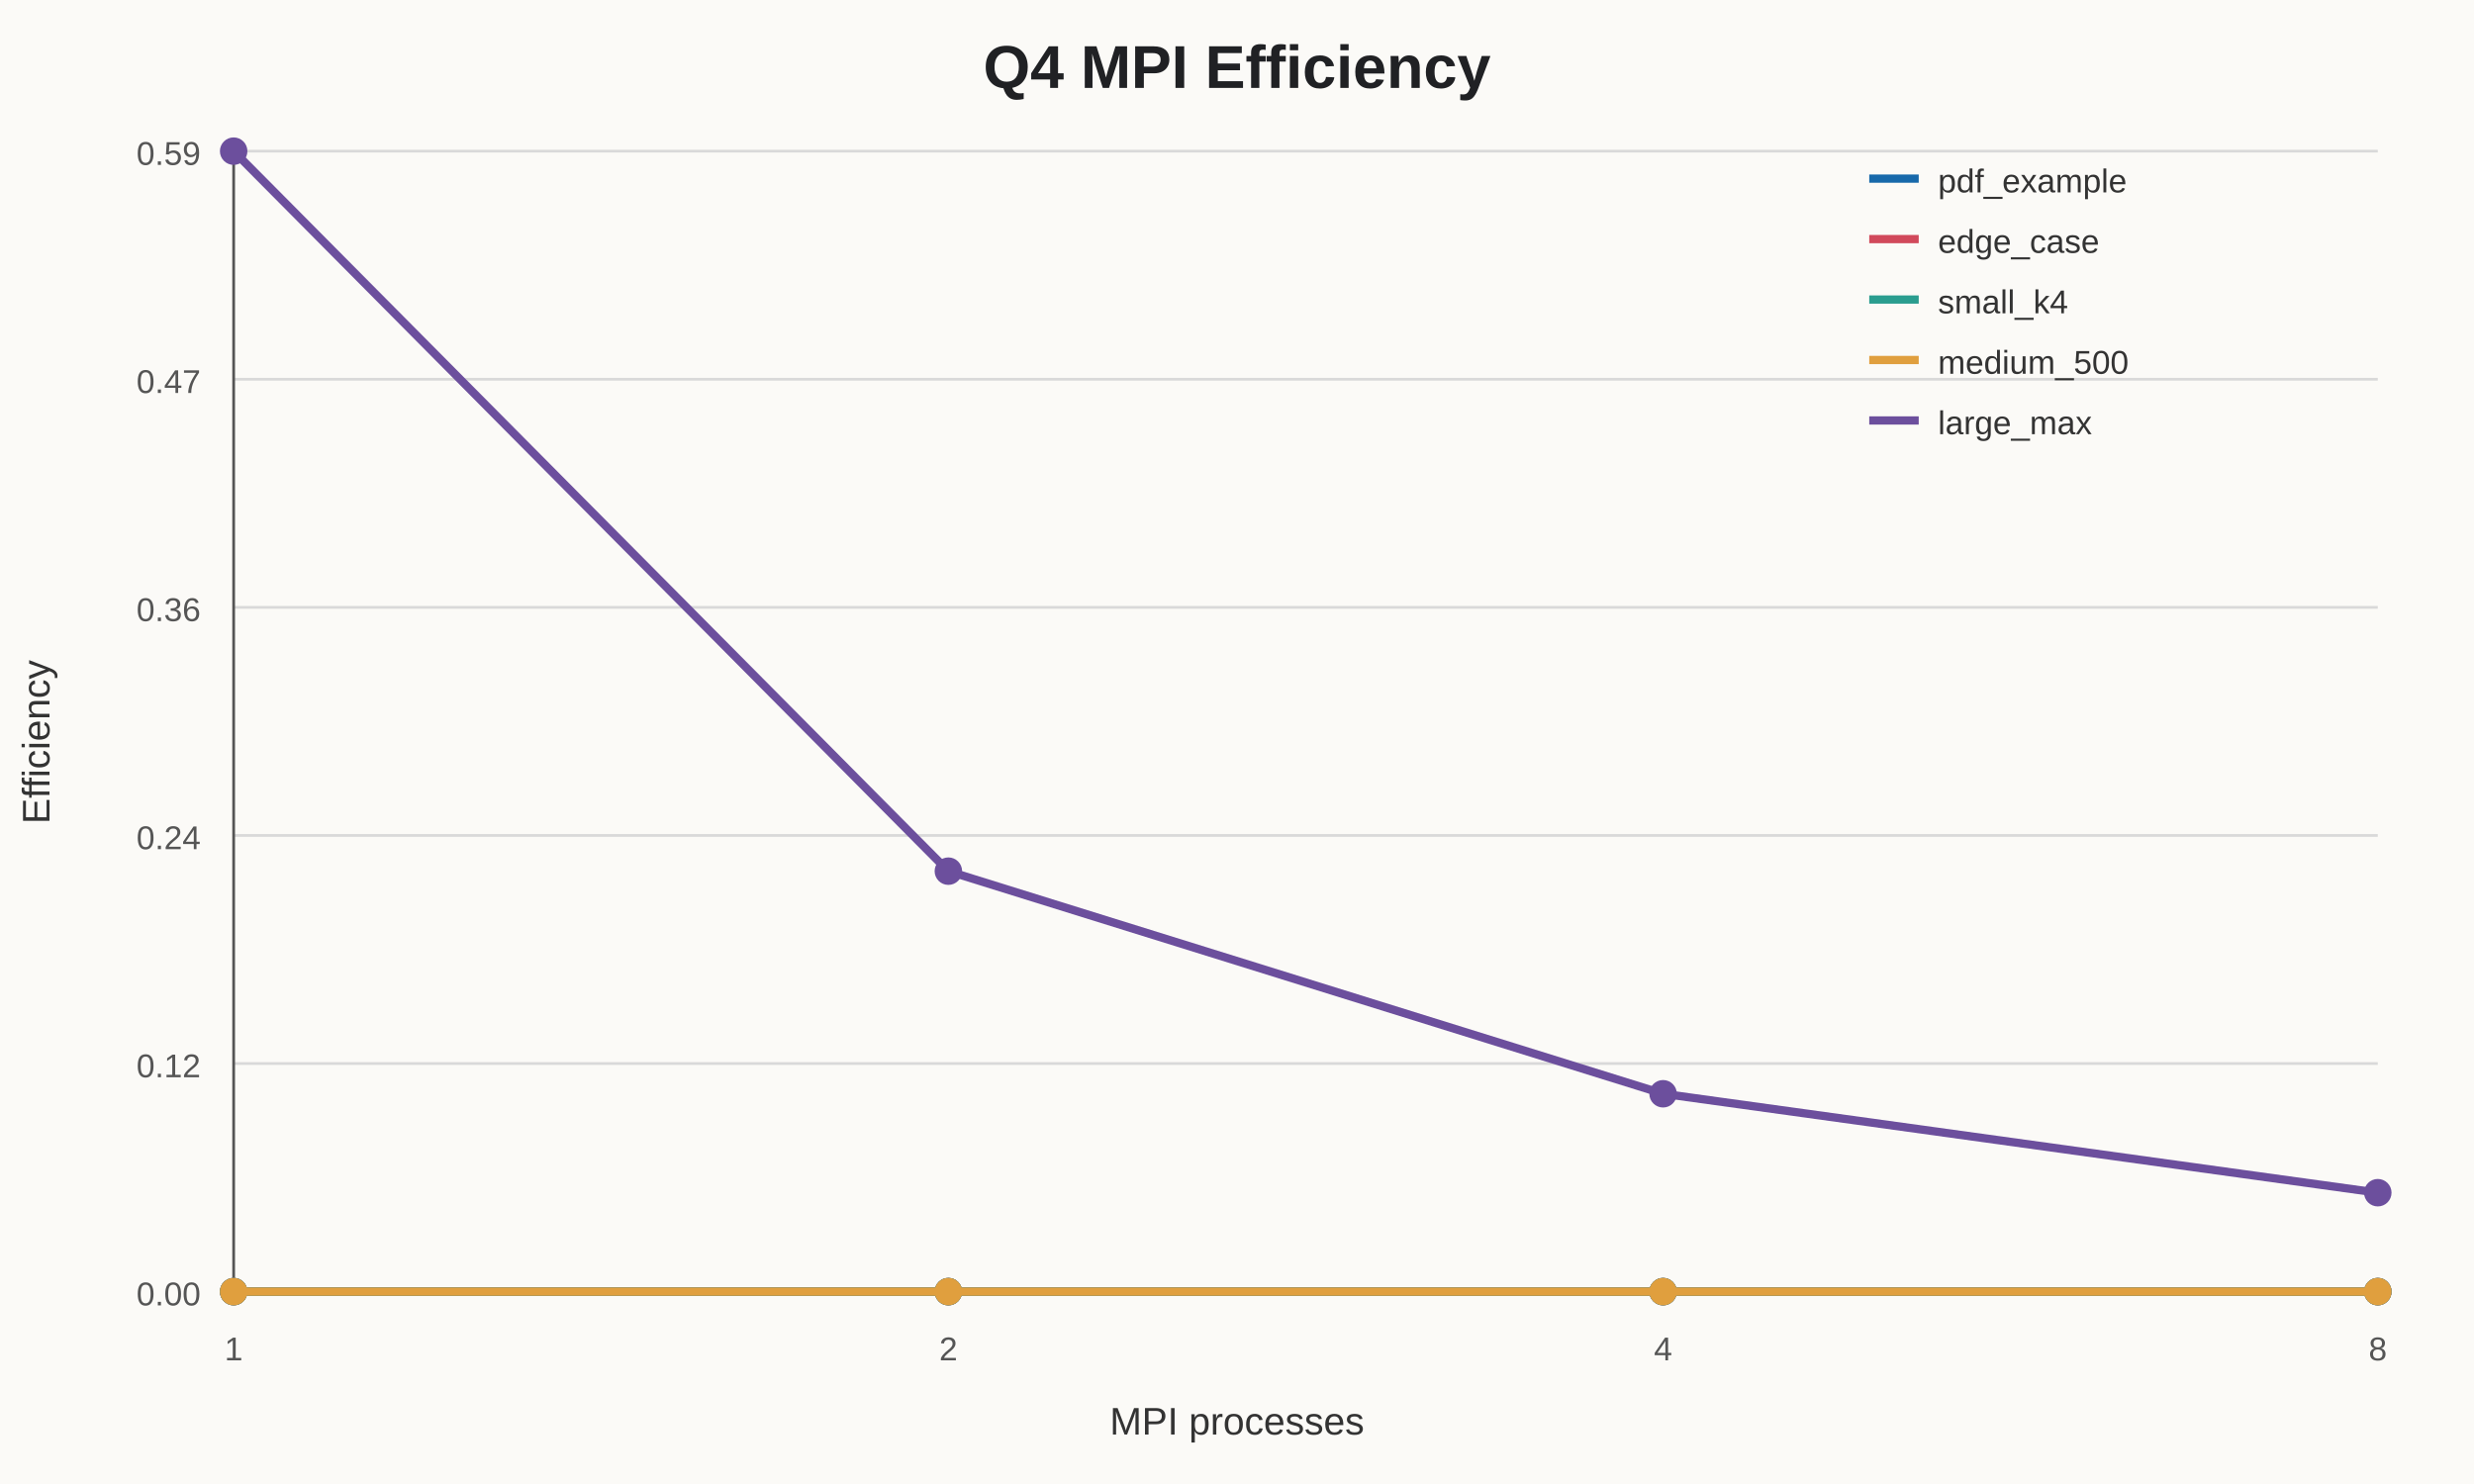
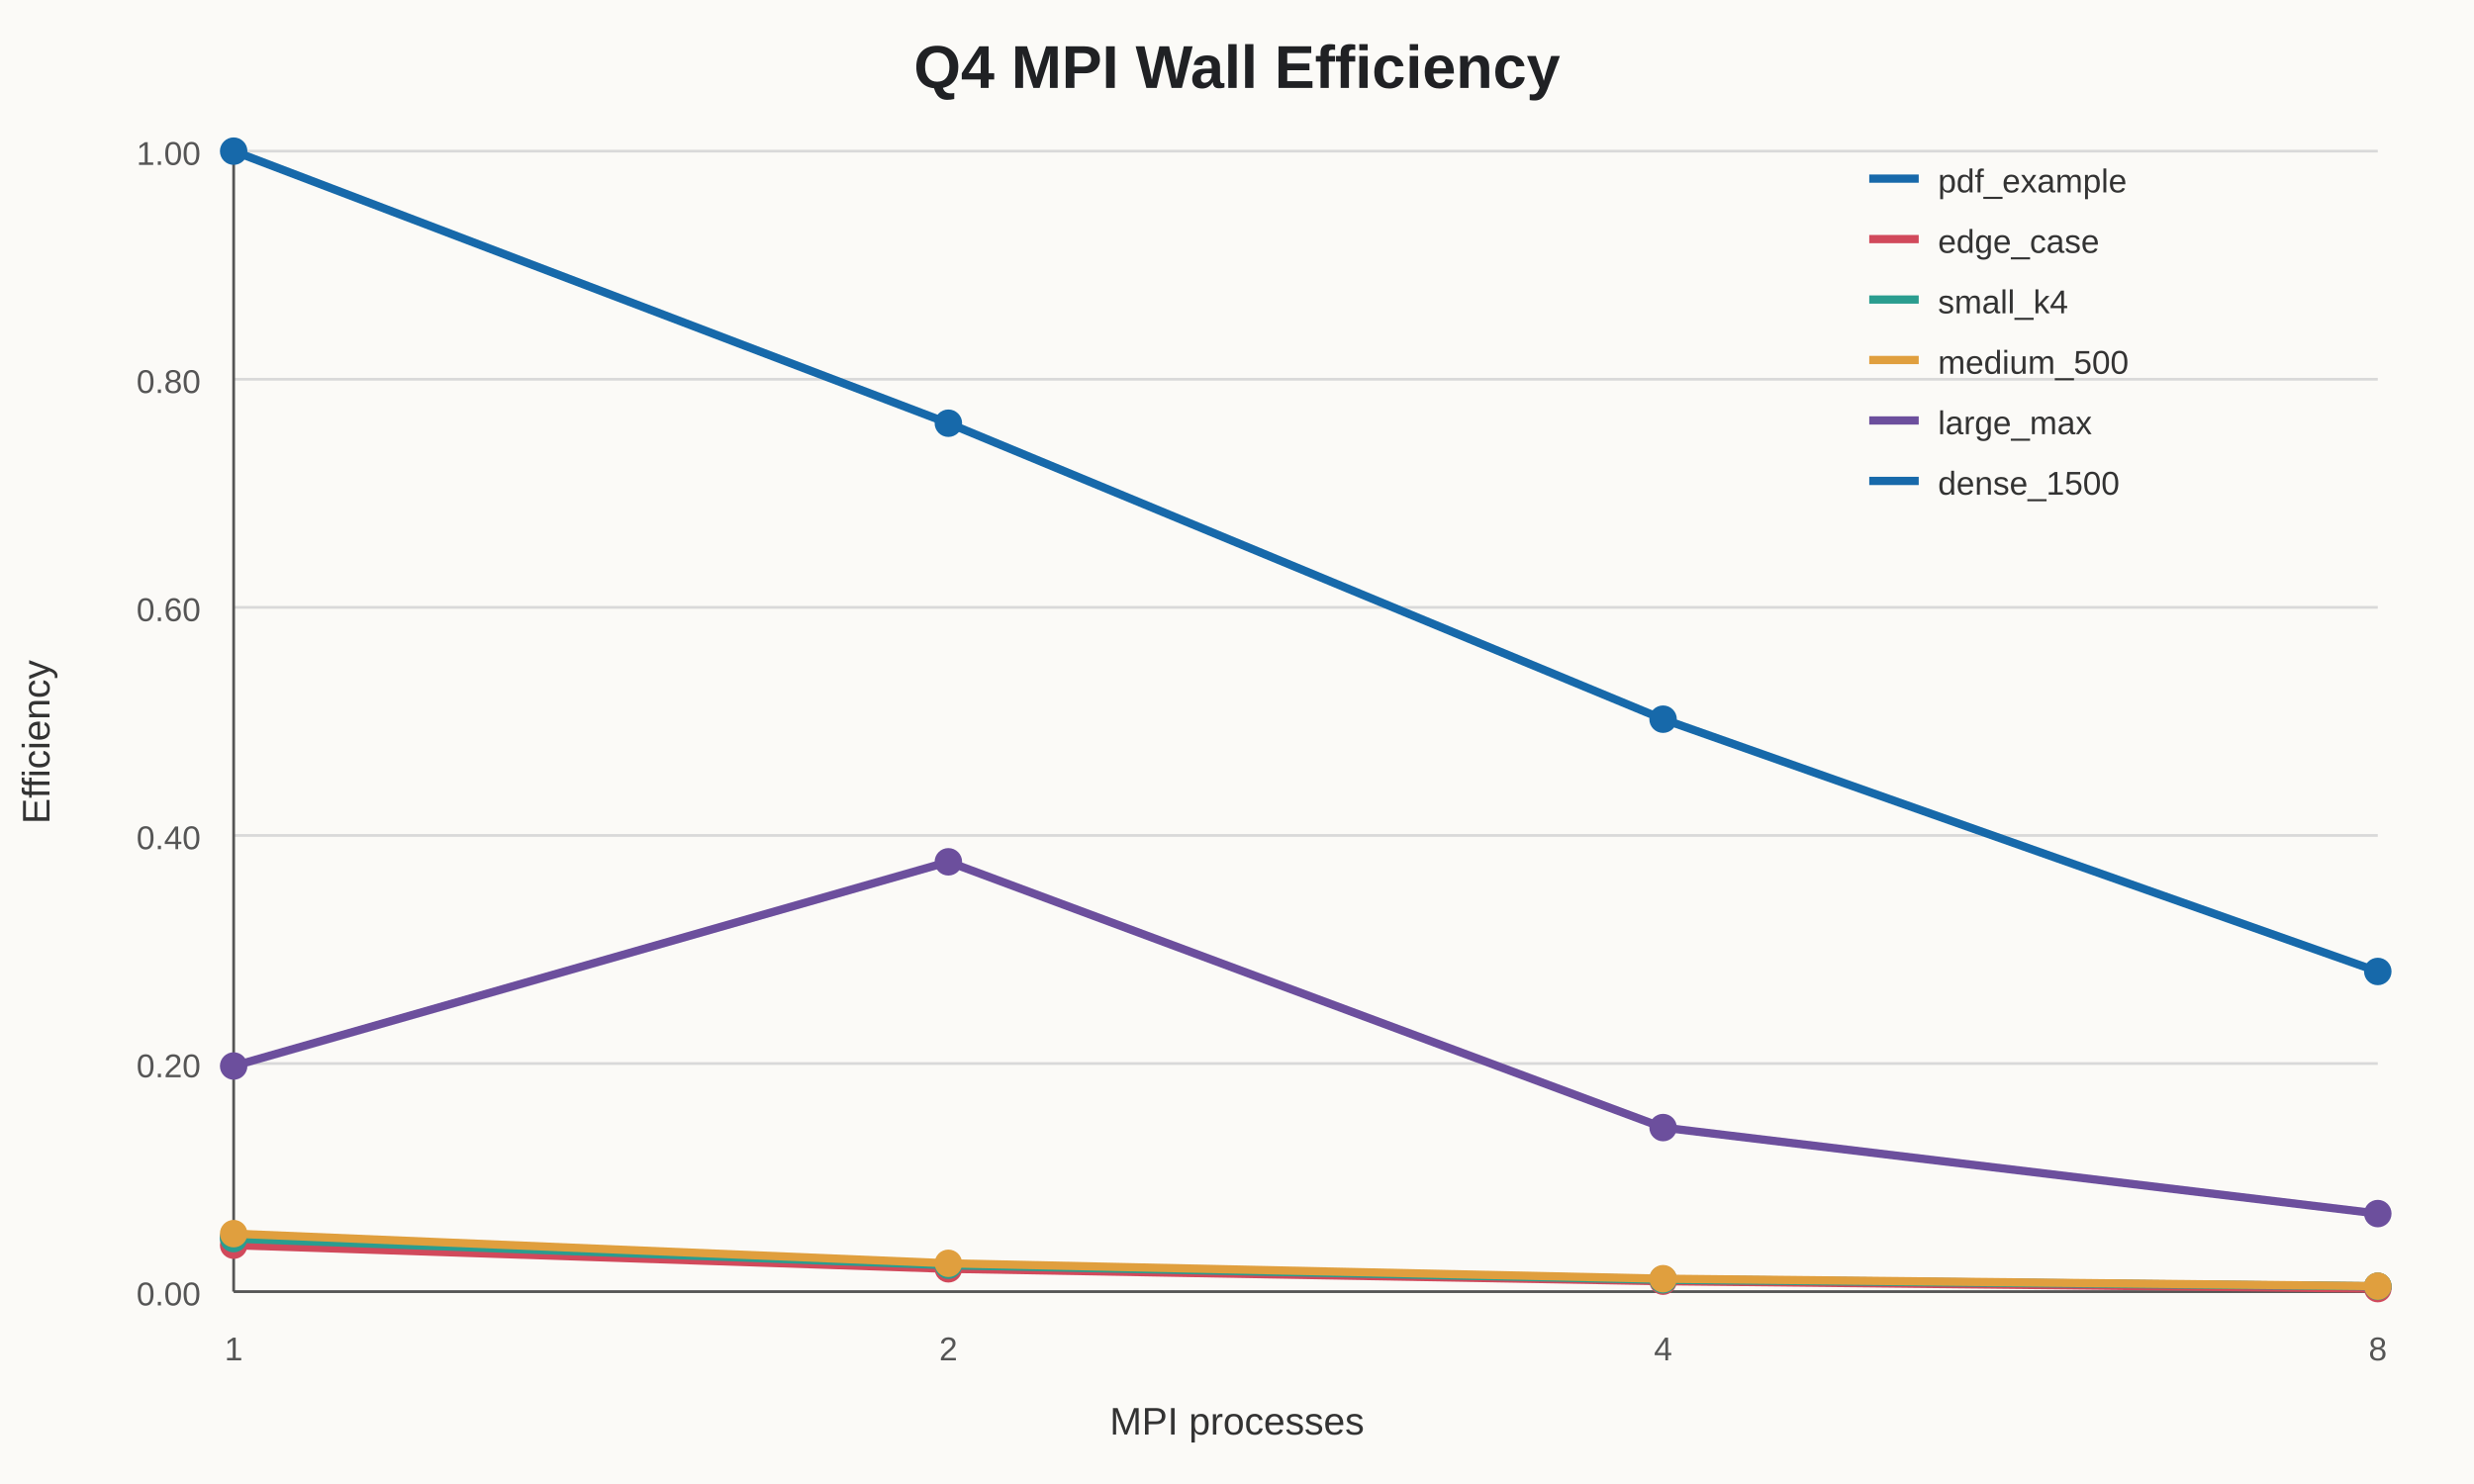
<svg xmlns="http://www.w3.org/2000/svg" width="900" height="540" viewBox="0 0 900 540">
  <rect width="100%" height="100%" fill="#fbfaf7" />
-   <text x="450.0" y="32" text-anchor="middle" font-family="Arial" font-size="22" font-weight="bold" fill="#202124">Q4 MPI Efficiency</text>
+   <text x="450.0" y="32" text-anchor="middle" font-family="Arial" font-size="22" font-weight="bold" fill="#202124">Q4 MPI Wall Efficiency</text>
  <line x1="85" y1="470.0" x2="865" y2="470.0" stroke="#d9d9d9" />
  <text x="73" y="475.0" text-anchor="end" font-family="Arial" font-size="12" fill="#555">0.00</text>
  <line x1="85" y1="387.0" x2="865" y2="387.0" stroke="#d9d9d9" />
-   <text x="73" y="392.0" text-anchor="end" font-family="Arial" font-size="12" fill="#555">0.12</text>
+   <text x="73" y="392.0" text-anchor="end" font-family="Arial" font-size="12" fill="#555">0.20</text>
  <line x1="85" y1="304.0" x2="865" y2="304.0" stroke="#d9d9d9" />
-   <text x="73" y="309.0" text-anchor="end" font-family="Arial" font-size="12" fill="#555">0.24</text>
+   <text x="73" y="309.0" text-anchor="end" font-family="Arial" font-size="12" fill="#555">0.40</text>
  <line x1="85" y1="221.0" x2="865" y2="221.0" stroke="#d9d9d9" />
-   <text x="73" y="226.0" text-anchor="end" font-family="Arial" font-size="12" fill="#555">0.36</text>
+   <text x="73" y="226.0" text-anchor="end" font-family="Arial" font-size="12" fill="#555">0.60</text>
  <line x1="85" y1="138.0" x2="865" y2="138.0" stroke="#d9d9d9" />
-   <text x="73" y="143.0" text-anchor="end" font-family="Arial" font-size="12" fill="#555">0.47</text>
+   <text x="73" y="143.0" text-anchor="end" font-family="Arial" font-size="12" fill="#555">0.80</text>
  <line x1="85" y1="55.0" x2="865" y2="55.0" stroke="#d9d9d9" />
-   <text x="73" y="60.0" text-anchor="end" font-family="Arial" font-size="12" fill="#555">0.59</text>
+   <text x="73" y="60.0" text-anchor="end" font-family="Arial" font-size="12" fill="#555">1.00</text>
  <line x1="85" y1="55" x2="85" y2="470" stroke="#555" />
  <line x1="85" y1="470" x2="865" y2="470" stroke="#555" />
  <text x="85.0" y="495" text-anchor="middle" font-family="Arial" font-size="12" fill="#555">1</text>
  <text x="345.0" y="495" text-anchor="middle" font-family="Arial" font-size="12" fill="#555">2</text>
  <text x="605.0" y="495" text-anchor="middle" font-family="Arial" font-size="12" fill="#555">4</text>
  <text x="865.0" y="495" text-anchor="middle" font-family="Arial" font-size="12" fill="#555">8</text>
  <text x="450.0" y="522" text-anchor="middle" font-family="Arial" font-size="14" fill="#333">MPI processes</text>
  <text x="18" y="270.0" text-anchor="middle" transform="rotate(-90 18 270.0)" font-family="Arial" font-size="14" fill="#333">Efficiency</text>
-   <polyline points="85.0,470.0 345.0,470.0 605.0,470.0 865.0,470.0" fill="none" stroke="#1769aa" stroke-width="3" />
-   <circle cx="85.0" cy="470.0" r="5" fill="#1769aa" />
-   <circle cx="345.0" cy="470.0" r="5" fill="#1769aa" />
-   <circle cx="605.0" cy="470.0" r="5" fill="#1769aa" />
-   <circle cx="865.0" cy="470.0" r="5" fill="#1769aa" />
-   <polyline points="85.0,470.0 345.0,470.0 605.0,470.0 865.0,470.0" fill="none" stroke="#d1495b" stroke-width="3" />
-   <circle cx="85.0" cy="470.0" r="5" fill="#d1495b" />
-   <circle cx="345.0" cy="470.0" r="5" fill="#d1495b" />
-   <circle cx="605.0" cy="470.0" r="5" fill="#d1495b" />
-   <circle cx="865.0" cy="470.0" r="5" fill="#d1495b" />
-   <polyline points="85.0,470.0 345.0,470.0 605.0,470.0 865.0,470.0" fill="none" stroke="#2a9d8f" stroke-width="3" />
-   <circle cx="85.0" cy="470.0" r="5" fill="#2a9d8f" />
-   <circle cx="345.0" cy="470.0" r="5" fill="#2a9d8f" />
-   <circle cx="605.0" cy="470.0" r="5" fill="#2a9d8f" />
-   <circle cx="865.0" cy="470.0" r="5" fill="#2a9d8f" />
-   <polyline points="85.0,470.0 345.0,470.0 605.0,470.0 865.0,470.0" fill="none" stroke="#e09f3e" stroke-width="3" />
-   <circle cx="85.0" cy="470.0" r="5" fill="#e09f3e" />
-   <circle cx="345.0" cy="470.0" r="5" fill="#e09f3e" />
-   <circle cx="605.0" cy="470.0" r="5" fill="#e09f3e" />
-   <circle cx="865.0" cy="470.0" r="5" fill="#e09f3e" />
-   <polyline points="85.0,55.0 345.0,317.0 605.0,398.0 865.0,434.0" fill="none" stroke="#6c4f9d" stroke-width="3" />
-   <circle cx="85.0" cy="55.0" r="5" fill="#6c4f9d" />
-   <circle cx="345.0" cy="317.0" r="5" fill="#6c4f9d" />
-   <circle cx="605.0" cy="398.0" r="5" fill="#6c4f9d" />
-   <circle cx="865.0" cy="434.0" r="5" fill="#6c4f9d" />
+   <polyline points="85.0,450.3 345.0,460.4 605.0,465.5 865.0,468.1" fill="none" stroke="#1769aa" stroke-width="3" />
+   <circle cx="85.0" cy="450.3" r="5" fill="#1769aa" />
+   <circle cx="345.0" cy="460.4" r="5" fill="#1769aa" />
+   <circle cx="605.0" cy="465.5" r="5" fill="#1769aa" />
+   <circle cx="865.0" cy="468.1" r="5" fill="#1769aa" />
+   <polyline points="85.0,453.1 345.0,461.7 605.0,466.2 865.0,468.9" fill="none" stroke="#d1495b" stroke-width="3" />
+   <circle cx="85.0" cy="453.1" r="5" fill="#d1495b" />
+   <circle cx="345.0" cy="461.7" r="5" fill="#d1495b" />
+   <circle cx="605.0" cy="466.2" r="5" fill="#d1495b" />
+   <circle cx="865.0" cy="468.9" r="5" fill="#d1495b" />
+   <polyline points="85.0,450.7 345.0,460.4 605.0,465.7 865.0,468.1" fill="none" stroke="#2a9d8f" stroke-width="3" />
+   <circle cx="85.0" cy="450.7" r="5" fill="#2a9d8f" />
+   <circle cx="345.0" cy="460.4" r="5" fill="#2a9d8f" />
+   <circle cx="605.0" cy="465.7" r="5" fill="#2a9d8f" />
+   <circle cx="865.0" cy="468.1" r="5" fill="#2a9d8f" />
+   <polyline points="85.0,448.9 345.0,459.7 605.0,465.3 865.0,468.0" fill="none" stroke="#e09f3e" stroke-width="3" />
+   <circle cx="85.0" cy="448.9" r="5" fill="#e09f3e" />
+   <circle cx="345.0" cy="459.7" r="5" fill="#e09f3e" />
+   <circle cx="605.0" cy="465.3" r="5" fill="#e09f3e" />
+   <circle cx="865.0" cy="468.0" r="5" fill="#e09f3e" />
+   <polyline points="85.0,387.9 345.0,313.6 605.0,410.3 865.0,441.6" fill="none" stroke="#6c4f9d" stroke-width="3" />
+   <circle cx="85.0" cy="387.9" r="5" fill="#6c4f9d" />
+   <circle cx="345.0" cy="313.6" r="5" fill="#6c4f9d" />
+   <circle cx="605.0" cy="410.3" r="5" fill="#6c4f9d" />
+   <circle cx="865.0" cy="441.6" r="5" fill="#6c4f9d" />
+   <polyline points="85.0,55.0 345.0,154.0 605.0,261.7 865.0,353.5" fill="none" stroke="#1769aa" stroke-width="3" />
+   <circle cx="85.0" cy="55.0" r="5" fill="#1769aa" />
+   <circle cx="345.0" cy="154.0" r="5" fill="#1769aa" />
+   <circle cx="605.0" cy="261.7" r="5" fill="#1769aa" />
+   <circle cx="865.0" cy="353.5" r="5" fill="#1769aa" />
  <line x1="680" y1="65" x2="698" y2="65" stroke="#1769aa" stroke-width="3" />
  <text x="705" y="70" font-family="Arial" font-size="12" fill="#333">pdf_example</text>
  <line x1="680" y1="87" x2="698" y2="87" stroke="#d1495b" stroke-width="3" />
  <text x="705" y="92" font-family="Arial" font-size="12" fill="#333">edge_case</text>
  <line x1="680" y1="109" x2="698" y2="109" stroke="#2a9d8f" stroke-width="3" />
  <text x="705" y="114" font-family="Arial" font-size="12" fill="#333">small_k4</text>
  <line x1="680" y1="131" x2="698" y2="131" stroke="#e09f3e" stroke-width="3" />
  <text x="705" y="136" font-family="Arial" font-size="12" fill="#333">medium_500</text>
  <line x1="680" y1="153" x2="698" y2="153" stroke="#6c4f9d" stroke-width="3" />
  <text x="705" y="158" font-family="Arial" font-size="12" fill="#333">large_max</text>
+   <line x1="680" y1="175" x2="698" y2="175" stroke="#1769aa" stroke-width="3" />
+   <text x="705" y="180" font-family="Arial" font-size="12" fill="#333">dense_1500</text>
</svg>
